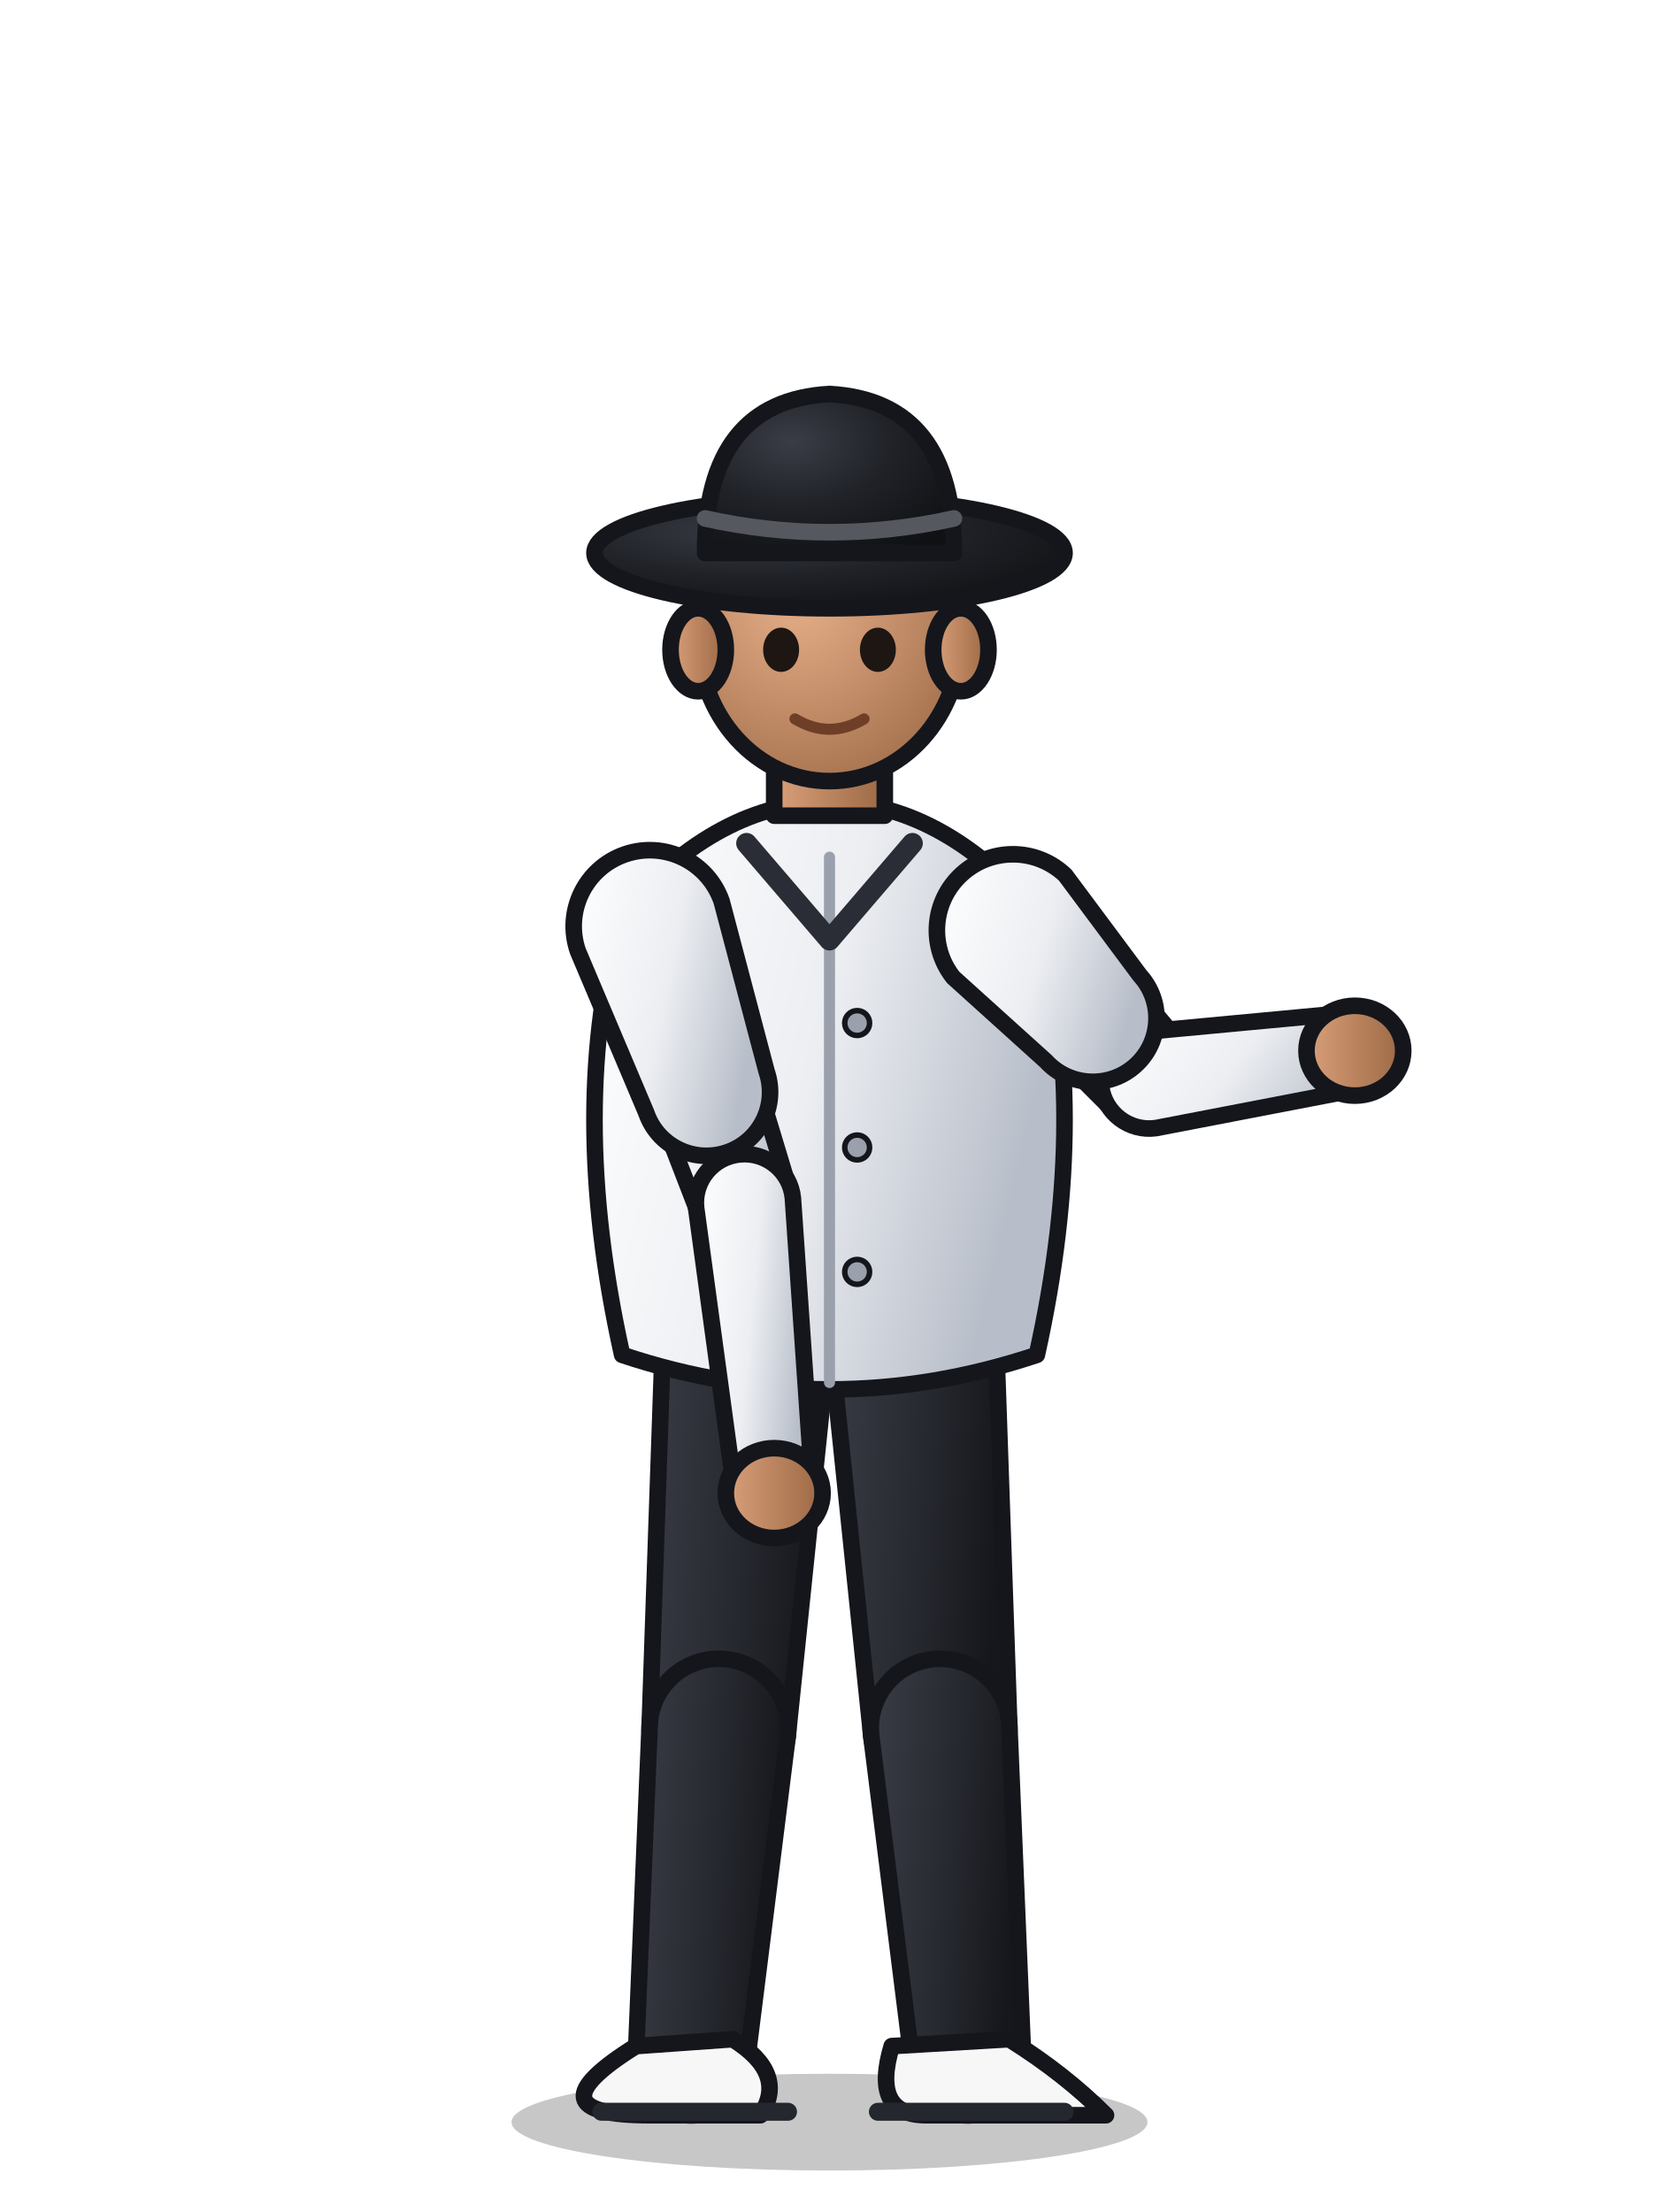
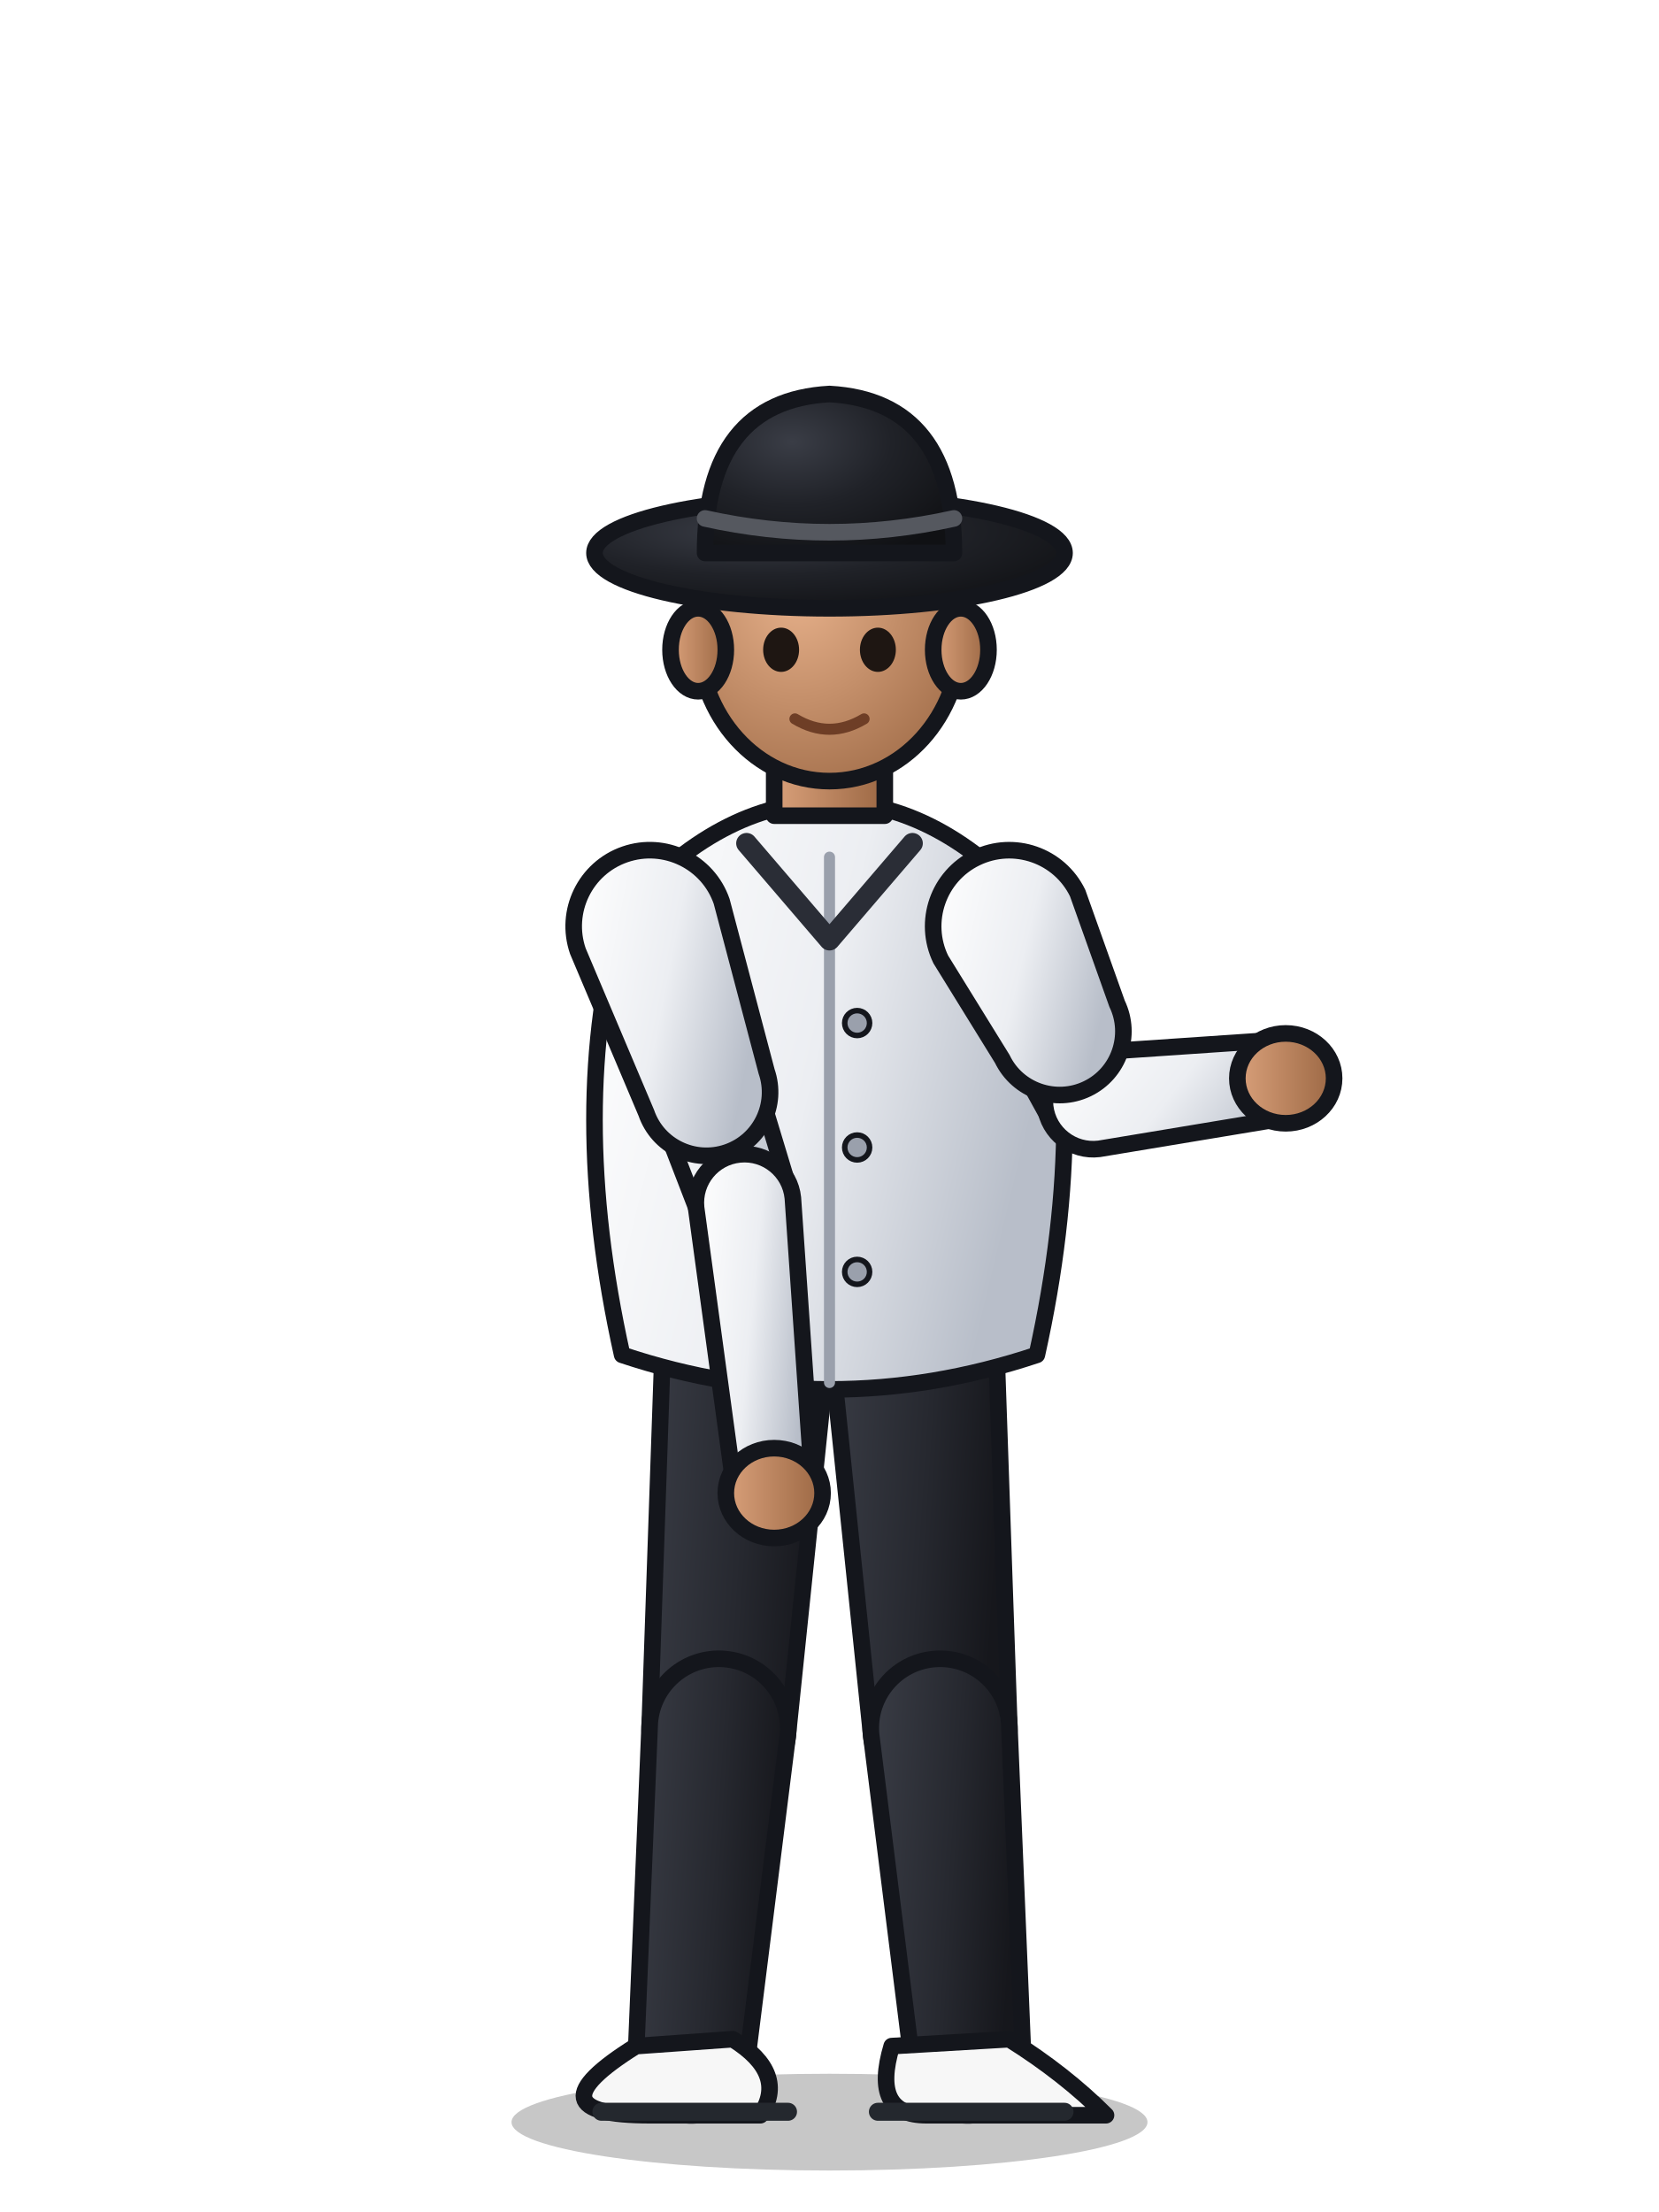
<svg xmlns="http://www.w3.org/2000/svg" viewBox="-20 -20 240 320" width="240" height="320">
  <defs>
    <linearGradient id="shirt" x1="0" y1="0" x2="1" y2="0.3">
      <stop offset="0" stop-color="#FFFFFF" />
      <stop offset="0.55" stop-color="#ECEEF2" />
      <stop offset="1" stop-color="#B8BEC9" />
    </linearGradient>
    <linearGradient id="trouser" x1="0" y1="0" x2="1" y2="0.2">
      <stop offset="0" stop-color="#3A3D46" />
      <stop offset="0.6" stop-color="#26282F" />
      <stop offset="1" stop-color="#16171C" />
    </linearGradient>
    <linearGradient id="skin" x1="0" y1="0" x2="1" y2="0">
      <stop offset="0" stop-color="#D9A07A" />
      <stop offset="1" stop-color="#9C6844" />
    </linearGradient>
    <radialGradient id="face" cx="0.38" cy="0.35" r="0.75">
      <stop offset="0" stop-color="#E6B08A" />
      <stop offset="1" stop-color="#A26E4A" />
    </radialGradient>
    <radialGradient id="cap" cx="0.35" cy="0.3" r="0.8">
      <stop offset="0" stop-color="#3A3D46" />
      <stop offset="0.5" stop-color="#202228" />
      <stop offset="1" stop-color="#101114" />
    </radialGradient>
    <linearGradient id="pad" x1="0" y1="0" x2="1" y2="0">
      <stop offset="0" stop-color="#FFFFFF" />
      <stop offset="0.6" stop-color="#EEEEE8" />
      <stop offset="1" stop-color="#BFC3CF" />
    </linearGradient>
    <linearGradient id="glove" x1="0" y1="0" x2="1" y2="1">
      <stop offset="0" stop-color="#FFFFFF" />
      <stop offset="1" stop-color="#C8CCD8" />
    </linearGradient>
    <linearGradient id="wood" x1="0" y1="0" x2="1" y2="0">
      <stop offset="0" stop-color="#F0C890" />
      <stop offset="0.5" stop-color="#D9A464" />
      <stop offset="1" stop-color="#A87438" />
    </linearGradient>
  </defs>
  <g stroke="#14161C" stroke-width="2.4" stroke-linejoin="round" stroke-linecap="round">
    <ellipse cx="100" cy="287" rx="46" ry="7" fill="#000" fill-opacity="0.22" stroke="none" />
    <path d="M76.0 171.2 L74.0 229.3 A10 10 0 0 0 94.0 230.7 L100.0 172.8 A12 12 0 0 0 76.0 171.2 Z" fill="url(#trouser)" />
    <path d="M74.0 229.2 L72.0 277.3 A8 8 0 0 0 88.0 278.7 L94.0 230.8 A10 10 0 0 0 74.0 229.2 Z" fill="url(#trouser)" />
    <path d="M72.0 276.0 Q56.0 286.0 74.0 286.0 L90.0 286.0 Q94.0 280.0 86.0 275.0 Z" fill="#F7F7F7" />
    <path d="M67.0 285.5 L94.0 285.5" stroke="#24282E" stroke-width="2.6" />
    <path d="M100.0 172.8 L106.0 230.7 A10 10 0 0 0 126.0 229.3 L124.0 171.2 A12 12 0 0 0 100.0 172.8 Z" fill="url(#trouser)" />
    <path d="M106.0 230.8 L112.0 278.7 A8 8 0 0 0 128.0 277.3 L126.0 229.2 A10 10 0 0 0 106.0 230.8 Z" fill="url(#trouser)" />
    <path d="M109.0 276.0 Q106.0 286.0 114.0 286.0 L140.0 286.0 Q134.0 280.0 126.0 275.0 Z" fill="#F7F7F7" />
    <path d="M107.0 285.5 L134.0 285.5" stroke="#24282E" stroke-width="2.6" />
    <path d="M70 176 Q62 140 70 112 Q84 96 100 96 Q116 96 130 112 Q138 140 130 176 Q100 186 70 176 Z" fill="url(#shirt)" />
    <path d="M100 104 L100 180" stroke="#9AA0AC" stroke-width="1.6" fill="none" />
    <path d="M88 102 L100 116 L112 102" stroke="#2A2D36" stroke-width="3" fill="none" />
    <circle cx="104" cy="128" r="1.8" fill="#9AA0AC" stroke-width="0.8" />
    <circle cx="104" cy="146" r="1.8" fill="#9AA0AC" stroke-width="0.8" />
    <circle cx="104" cy="164" r="1.8" fill="#9AA0AC" stroke-width="0.8" />
    <path d="M75.2 140.4 L81.3 156.2 A6.8 6.8 0 0 0 94.1 151.8 L89.2 135.6 A7.4 7.4 0 0 0 75.2 140.4 Z" fill="url(#shirt)" />
    <path d="M80.7 154.7 L86.4 196.6 A5.6 5.6 0 0 0 97.6 195.4 L94.7 153.3 A7 7 0 0 0 80.7 154.7 Z" fill="url(#shirt)" />
    <path d="M63.6 117.6 L73.5 141.0 A9.2 9.2 0 0 0 90.9 135.0 L84.4 110.4 A11 11 0 0 0 63.6 117.6 Z" fill="url(#shirt)" />
    <ellipse cx="92.0" cy="196.0" rx="7" ry="6.5" fill="url(#skin)" />
-     <path d="M132.7 132.3 L141.2 140.8 A6.8 6.8 0 0 0 151.3 131.6 L143.6 122.4 A7.4 7.4 0 0 0 132.7 132.3 Z" fill="url(#shirt)" />
-     <path d="M147.2 143.2 L176.8 137.5 A5.6 5.6 0 0 0 175.2 126.5 L145.3 129.3 A7 7 0 0 0 147.2 143.2 Z" fill="url(#shirt)" />
-     <path d="M117.9 121.4 L131.3 133.5 A9.2 9.2 0 0 0 144.9 121.1 L134.1 106.6 A11 11 0 0 0 117.9 121.4 Z" fill="url(#shirt)" />
-     <ellipse cx="176.0" cy="132.0" rx="7" ry="6.5" fill="url(#skin)" />
+     <path d="M126.6 132.4 L132.0 142.2 A6.8 6.8 0 0 0 144.3 136.3 L140.0 126.0 A7.4 7.4 0 0 0 126.6 132.4 Z" fill="url(#shirt)" />
+     <path d="M139.0 146.2 L166.7 141.6 A5.6 5.6 0 0 0 165.3 130.4 L137.3 132.3 A7 7 0 0 0 139.0 146.2 Z" fill="url(#shirt)" />
+     <path d="M116.1 118.8 L125.0 133.2 A9.2 9.2 0 0 0 141.6 125.2 L135.9 109.2 A11 11 0 0 0 116.1 118.8 Z" fill="url(#shirt)" />
+     <ellipse cx="166.0" cy="136.0" rx="7" ry="6.5" fill="url(#skin)" />
    <g transform="rotate(0 100 92)">
      <path d="M92 98 L92 88 L108 88 L108 98 Z" fill="url(#skin)" />
      <ellipse cx="100" cy="72" rx="19" ry="21" fill="url(#face)" />
      <ellipse cx="81" cy="74" rx="4" ry="6" fill="url(#skin)" />
      <ellipse cx="119" cy="74" rx="4" ry="6" fill="url(#skin)" />
      <ellipse cx="93" cy="74" rx="2.6" ry="3.2" fill="#1E1612" stroke="none" />
      <ellipse cx="107" cy="74" rx="2.6" ry="3.2" fill="#1E1612" stroke="none" />
      <path d="M88 67 Q93 64 97 67 M103 67 Q107 64 112 67" stroke="#3A2618" stroke-width="1.6" fill="none" />
      <path d="M95 84 Q100 87 105 84" stroke="#6E3E26" stroke-width="1.6" fill="none" />
      <ellipse cx="100" cy="60" rx="34" ry="8" fill="url(#cap)" />
      <path d="M82 60 Q82 38 100 37 Q118 38 118 60 Z" fill="url(#cap)" />
      <path d="M82 55 Q100 59 118 55" stroke="#55585F" stroke-width="2.4" fill="none" />
    </g>
  </g>
</svg>
